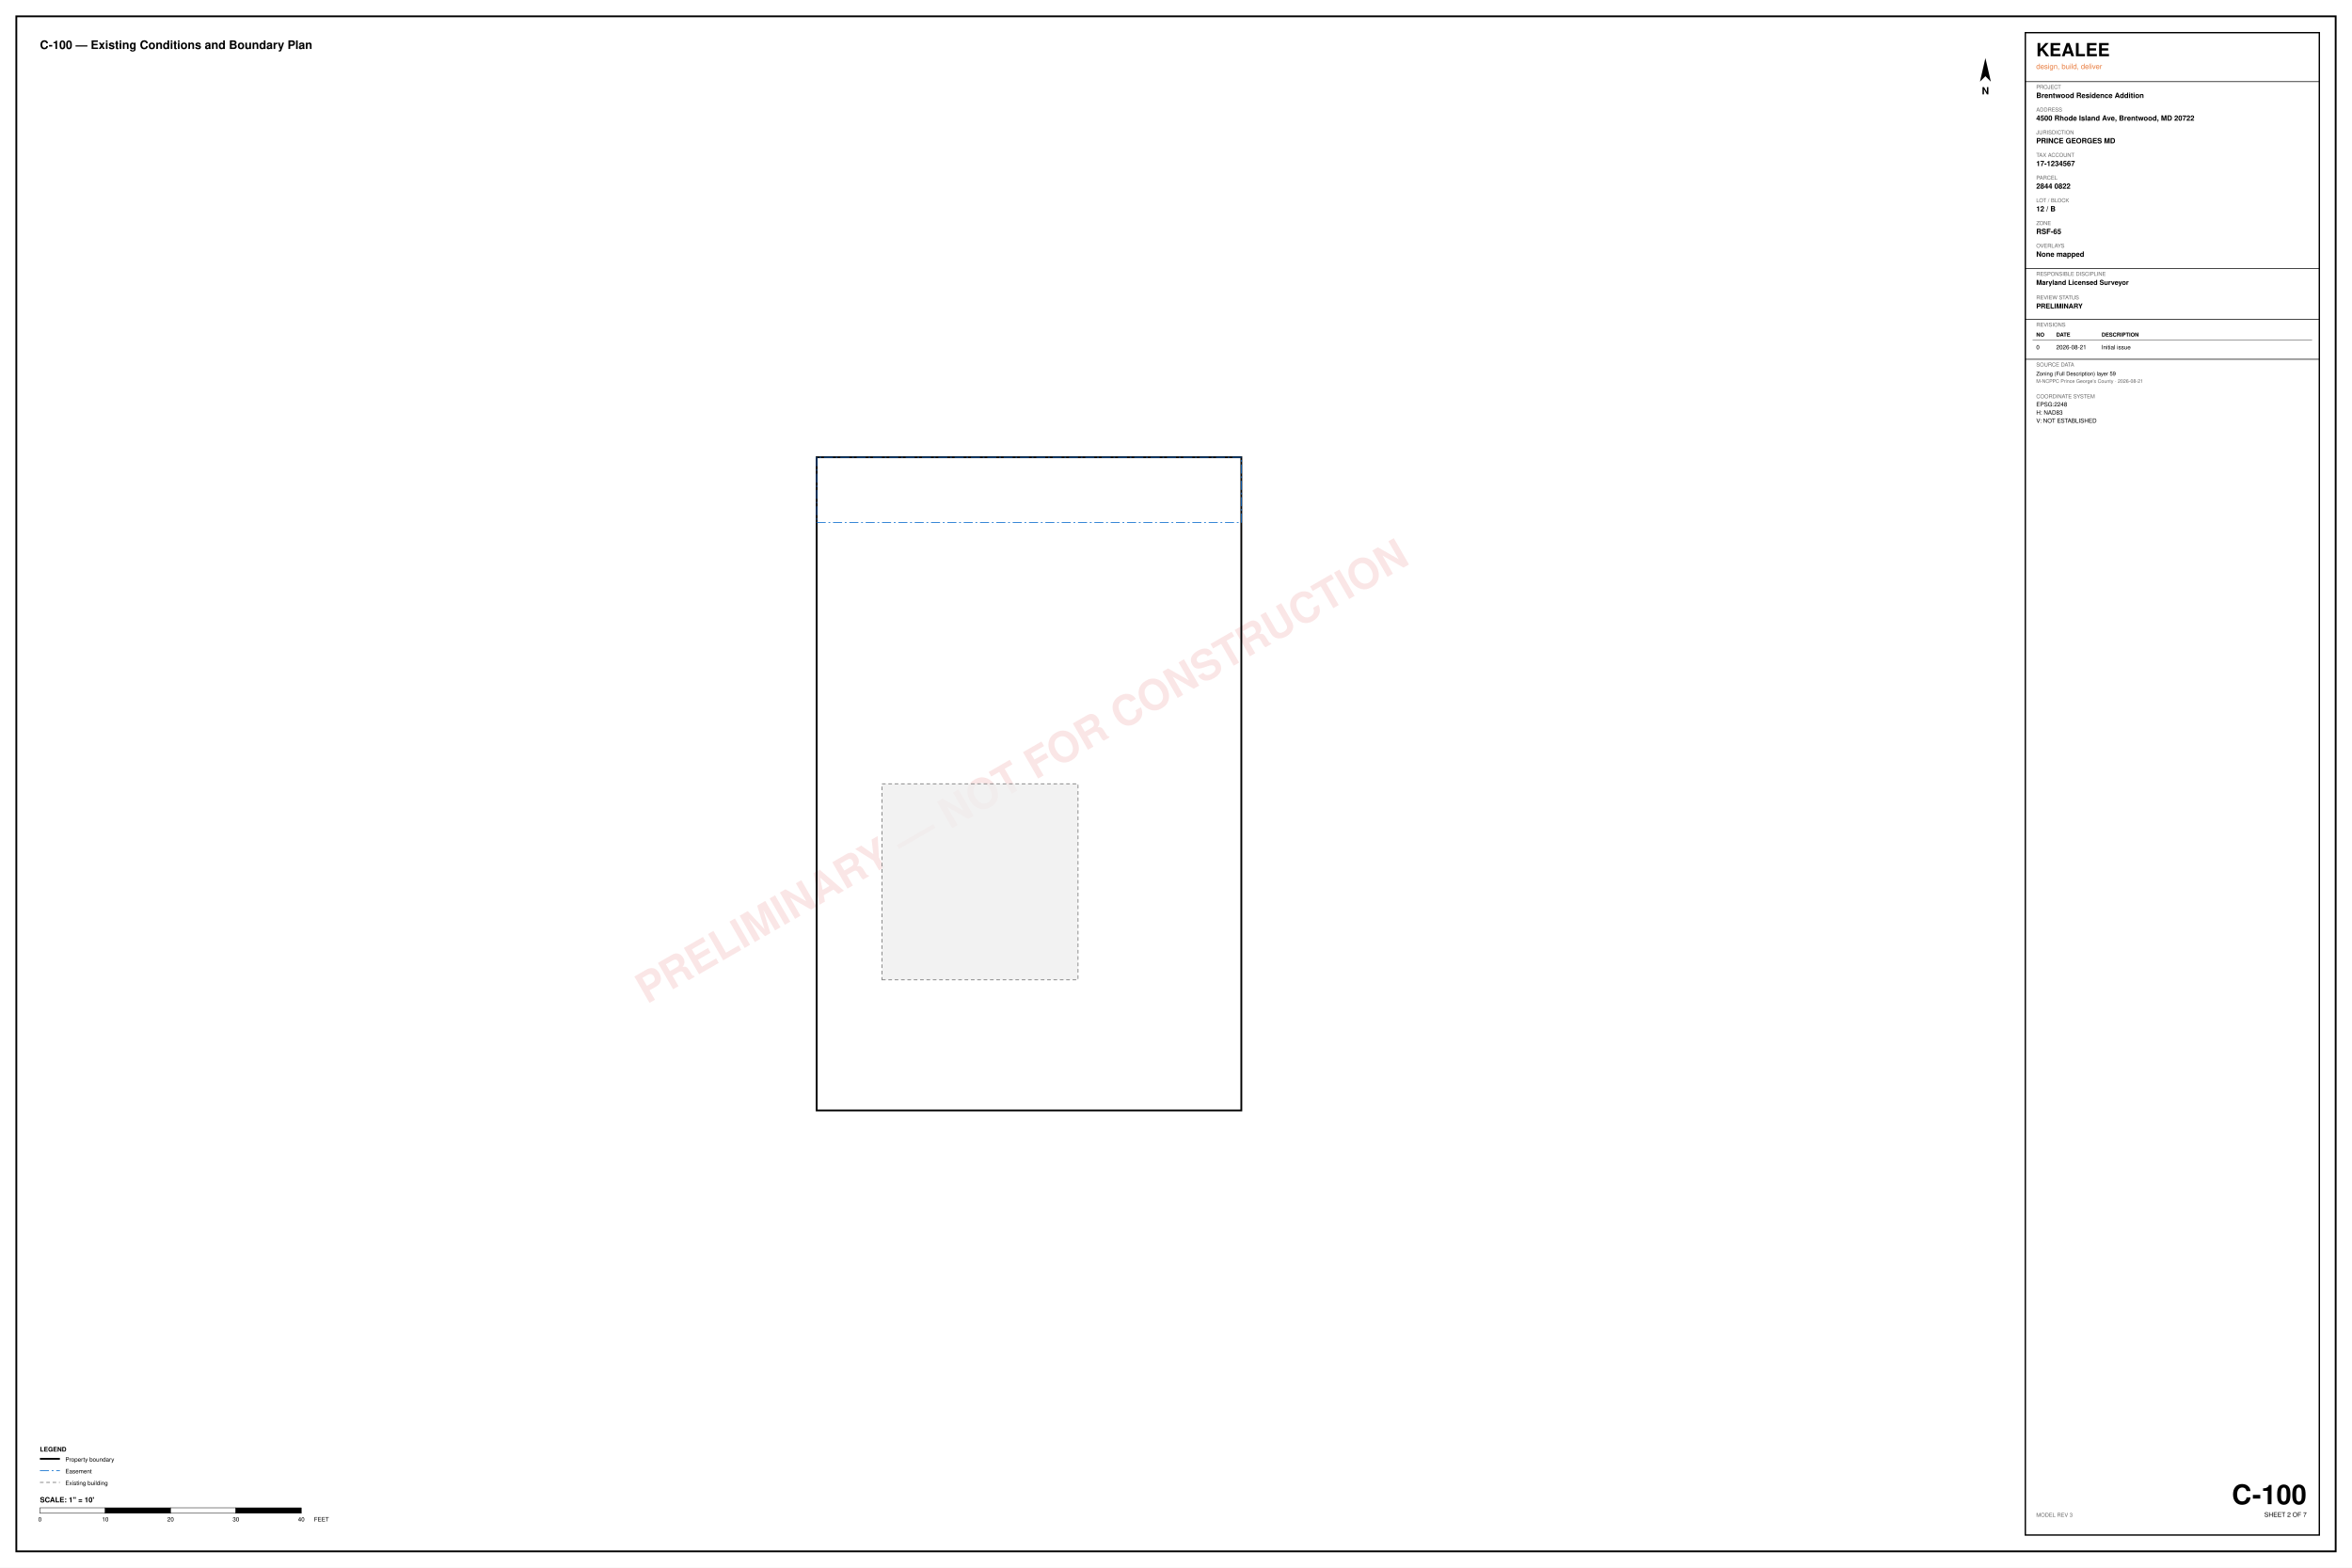
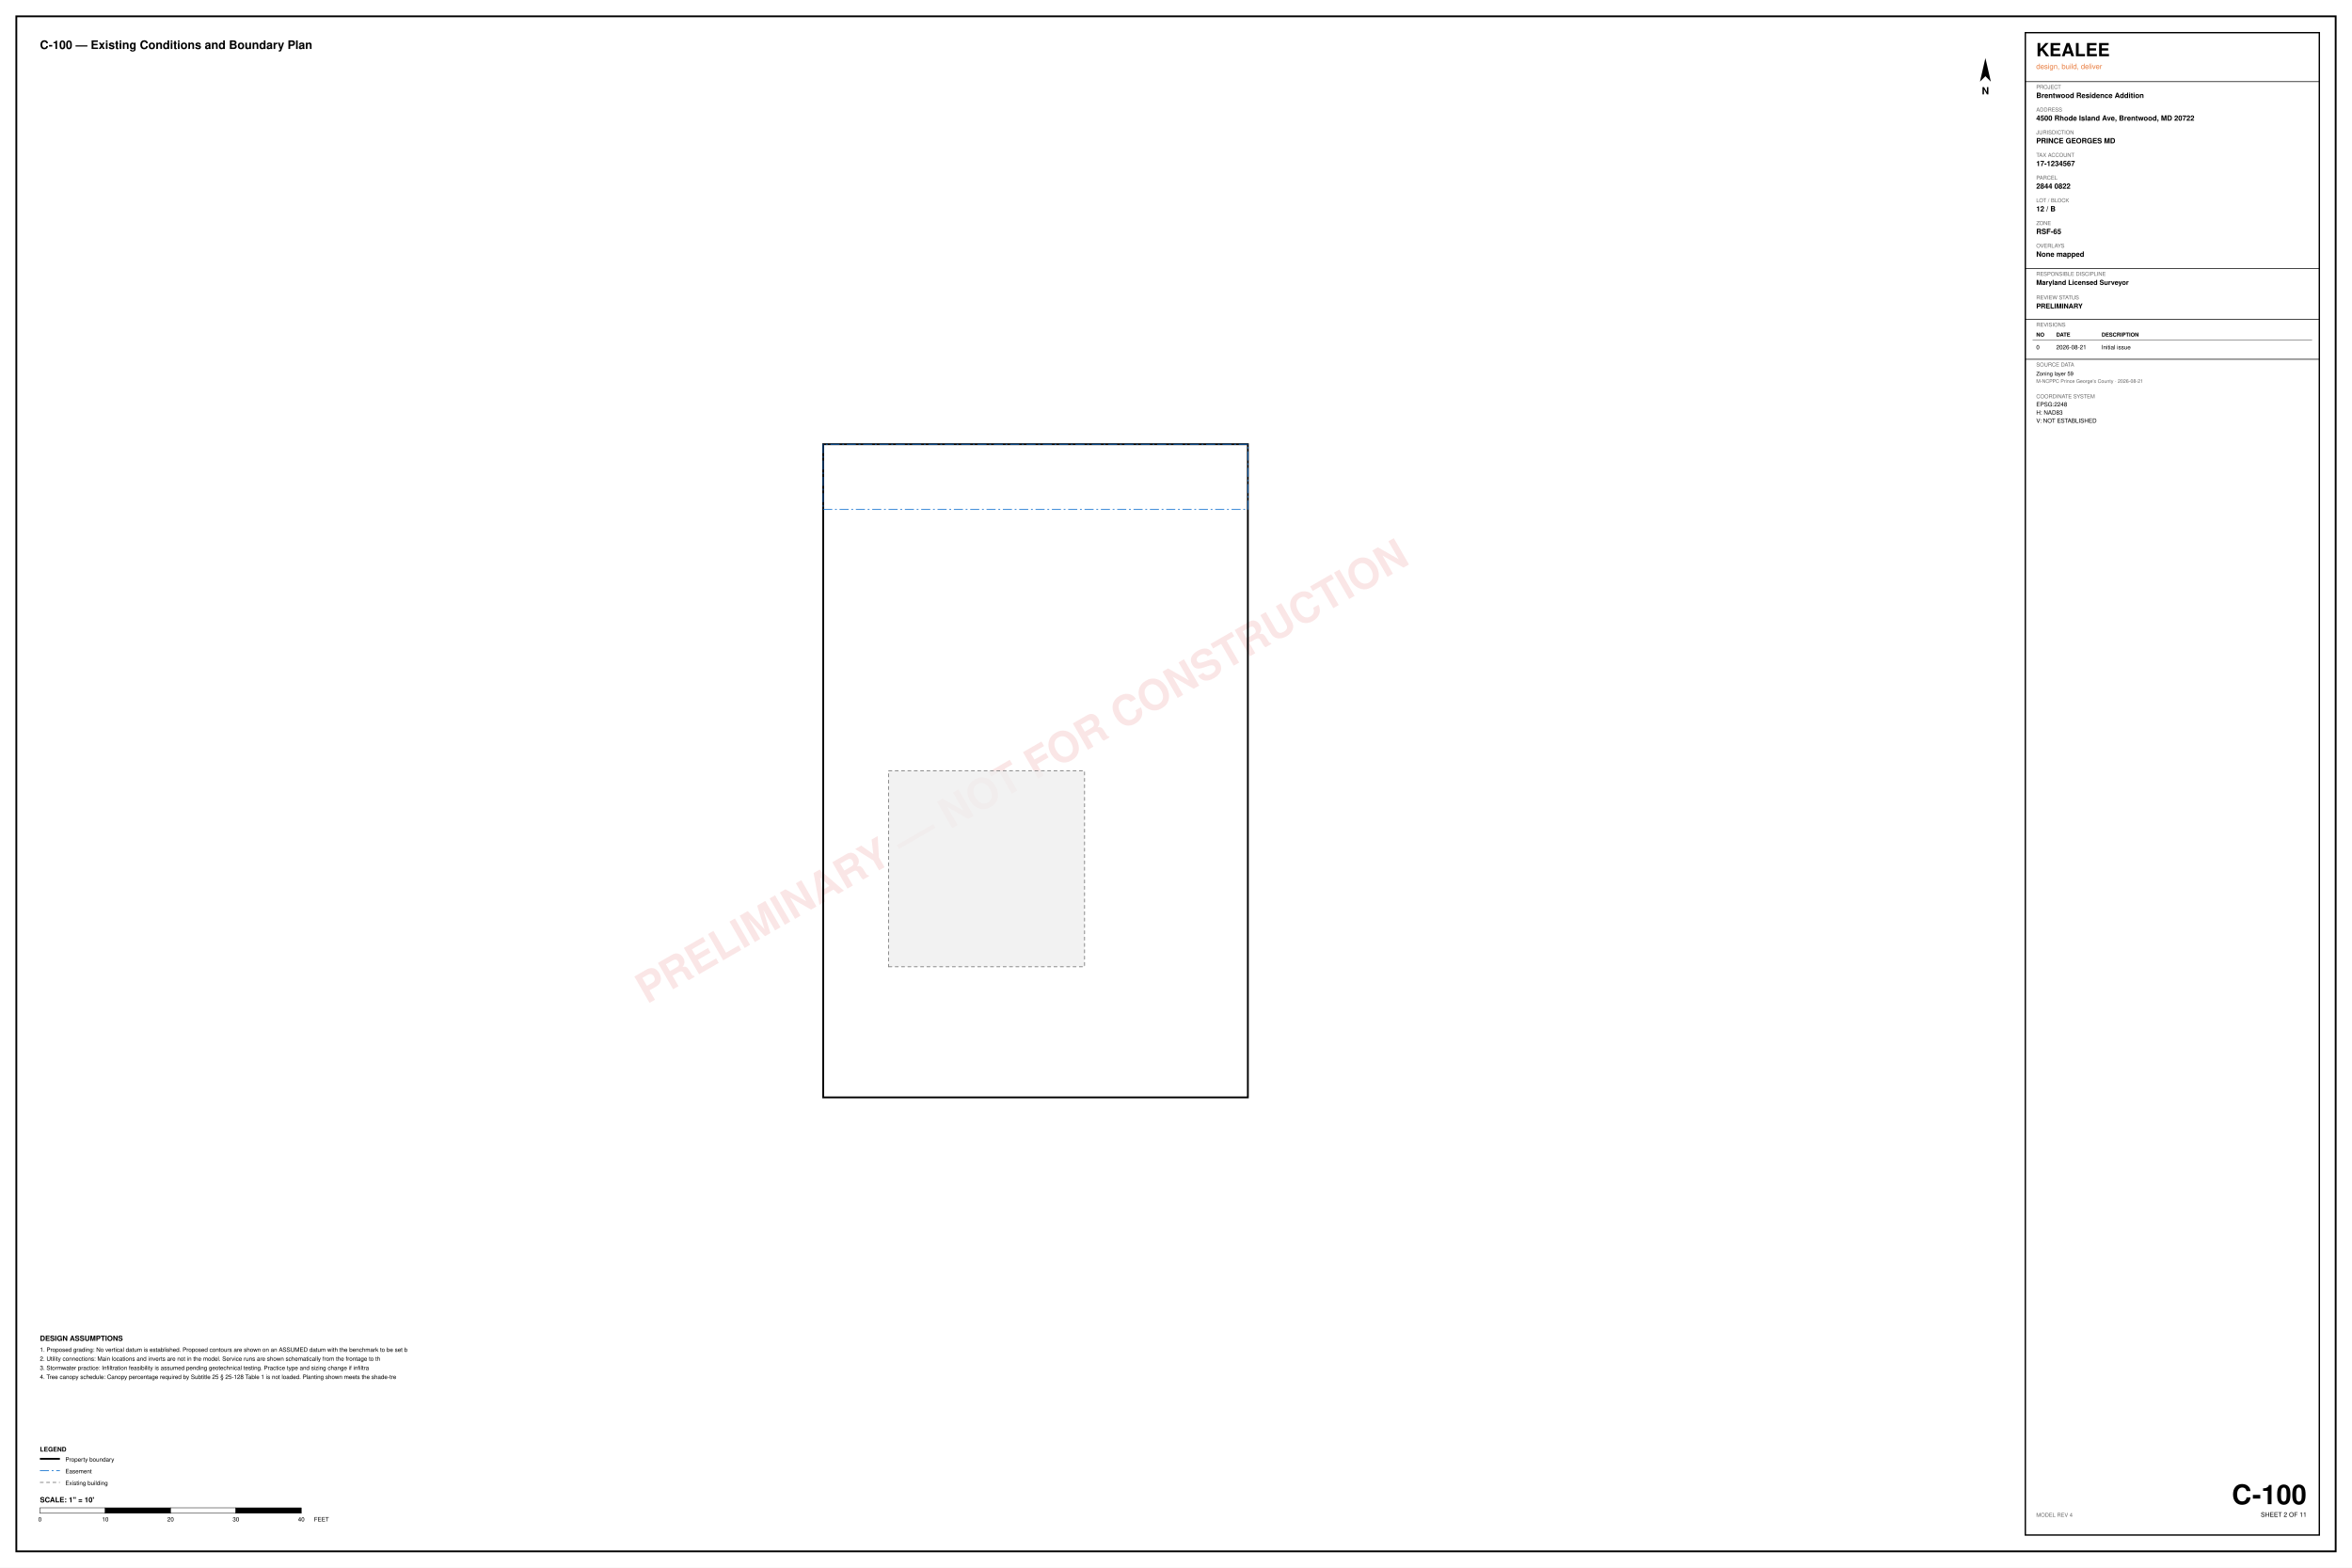
<svg xmlns="http://www.w3.org/2000/svg" width="2592" height="1728" viewBox="0 0 2592 1728">
  <rect width="100%" height="100%" fill="#fff" />
  <rect x="18" y="18" width="2556" height="1692" fill="none" stroke="#000" stroke-width="2" />
  <g transform="translate(1134,864) rotate(-30)" opacity="0.10">
    <text x="0" y="0" font-family="Helvetica, Arial, sans-serif" font-size="46" font-weight="bold" text-anchor="middle" fill="#c00">PRELIMINARY — NOT FOR CONSTRUCTION</text>
  </g>
-   <polygon points="900,1224 1368,1224 1368,504 900,504 900,1224" fill="none" stroke="#000" stroke-width="2" />
-   <polygon points="900,576 1368,576 1368,504 900,504 900,576" fill="none" stroke="#06c" stroke-width="0.8" stroke-dasharray="10,3,2,3" />
-   <polygon points="972,1080 1188,1080 1188,864 972,864 972,1080" fill="#eee" stroke="#888" stroke-width="1" stroke-dasharray="4,3" fill-opacity="0.8" />
+   <polygon points="907.2,1209.6 1375.2,1209.6 1375.2,489.6 907.2,489.6 907.2,1209.6" fill="none" stroke="#000" stroke-width="2" />
+   <polygon points="907.2,561.6 1375.2,561.6 1375.2,489.6 907.2,489.6 907.2,561.6" fill="none" stroke="#06c" stroke-width="0.8" stroke-dasharray="10,3,2,3" />
+   <polygon points="979.2,1065.6 1195.2,1065.6 1195.2,849.6 979.2,849.6 979.2,1065.6" fill="#eee" stroke="#888" stroke-width="1" stroke-dasharray="4,3" fill-opacity="0.8" />
  <text x="44" y="1600" font-family="Helvetica, Arial, sans-serif" font-size="7" font-weight="bold" fill="#000">LEGEND</text>
  <line x1="44" y1="1608" x2="66" y2="1608" stroke="#000" stroke-width="2" />
  <text x="72" y="1611" font-family="Helvetica, Arial, sans-serif" font-size="6.5" fill="#000">Property boundary</text>
  <line x1="44" y1="1621" x2="66" y2="1621" stroke="#06c" stroke-width="0.8" stroke-dasharray="10,3,2,3" />
  <text x="72" y="1624" font-family="Helvetica, Arial, sans-serif" font-size="6.5" fill="#000">Easement</text>
  <line x1="44" y1="1634" x2="66" y2="1634" stroke="#888" stroke-width="1" stroke-dasharray="4,3" />
  <text x="72" y="1637" font-family="Helvetica, Arial, sans-serif" font-size="6.5" fill="#000">Existing building</text>
+   <text x="44" y="1478" font-family="Helvetica, Arial, sans-serif" font-size="8" font-weight="bold" fill="#000">DESIGN ASSUMPTIONS</text>
+   <text x="44" y="1490" font-family="Helvetica, Arial, sans-serif" font-size="6.5" fill="#000">1. Proposed grading: No vertical datum is established. Proposed contours are shown on an ASSUMED datum with the benchmark to be set b</text>
+   <text x="44" y="1500" font-family="Helvetica, Arial, sans-serif" font-size="6.5" fill="#000">2. Utility connections: Main locations and inverts are not in the model. Service runs are shown schematically from the frontage to th</text>
+   <text x="44" y="1510" font-family="Helvetica, Arial, sans-serif" font-size="6.5" fill="#000">3. Stormwater practice: Infiltration feasibility is assumed pending geotechnical testing. Practice type and sizing change if infiltra</text>
+   <text x="44" y="1520" font-family="Helvetica, Arial, sans-serif" font-size="6.5" fill="#000">4. Tree canopy schedule: Canopy percentage required by Subtitle 25 § 25-128 Table 1 is not loaded. Planting shown meets the shade-tre</text>
  <text x="44" y="54" font-family="Helvetica, Arial, sans-serif" font-size="13" font-weight="bold" fill="#000">C-100 — Existing Conditions and Boundary Plan</text>
  <g transform="translate(2188,82)">
    <polygon points="0,-18 6,8 0,2 -6,8" fill="#000" />
    <text x="0" y="22" font-family="Helvetica, Arial, sans-serif" font-size="11" font-weight="bold" text-anchor="middle" fill="#000">N</text>
  </g>
  <text x="44" y="1656" font-family="Helvetica, Arial, sans-serif" font-size="8" font-weight="bold" fill="#000">SCALE: 1" = 10'</text>
  <rect x="44" y="1662" width="72" height="6" fill="#fff" stroke="#000" stroke-width="0.5" />
  <rect x="116" y="1662" width="72" height="6" fill="#000" stroke="#000" stroke-width="0.5" />
  <rect x="188" y="1662" width="72" height="6" fill="#fff" stroke="#000" stroke-width="0.5" />
  <rect x="260" y="1662" width="72" height="6" fill="#000" stroke="#000" stroke-width="0.5" />
  <text x="44" y="1677" font-family="Helvetica, Arial, sans-serif" font-size="6.5" text-anchor="middle" fill="#000">0</text>
  <text x="116" y="1677" font-family="Helvetica, Arial, sans-serif" font-size="6.5" text-anchor="middle" fill="#000">10</text>
  <text x="188" y="1677" font-family="Helvetica, Arial, sans-serif" font-size="6.5" text-anchor="middle" fill="#000">20</text>
  <text x="260" y="1677" font-family="Helvetica, Arial, sans-serif" font-size="6.5" text-anchor="middle" fill="#000">30</text>
  <text x="332" y="1677" font-family="Helvetica, Arial, sans-serif" font-size="6.5" text-anchor="middle" fill="#000">40</text>
  <text x="346" y="1677" font-family="Helvetica, Arial, sans-serif" font-size="6.5" fill="#000">FEET</text>
  <rect x="2232" y="36" width="324" height="1656" fill="none" stroke="#000" stroke-width="1.5" />
  <text x="2244" y="62" font-family="Helvetica, Arial, sans-serif" font-size="20" font-weight="bold" fill="#000">KEALEE</text>
  <text x="2244" y="76" font-family="Helvetica, Arial, sans-serif" font-size="8" fill="#E8793A">design, build, deliver</text>
  <line x1="2232" y1="90" x2="2556" y2="90" stroke="#000" stroke-width="0.75" />
  <text x="2244" y="98" font-family="Helvetica, Arial, sans-serif" font-size="6" fill="#666">PROJECT</text>
  <text x="2244" y="108" font-family="Helvetica, Arial, sans-serif" font-size="8" font-weight="bold" fill="#000">Brentwood Residence Addition</text>
  <text x="2244" y="123" font-family="Helvetica, Arial, sans-serif" font-size="6" fill="#666">ADDRESS</text>
  <text x="2244" y="133" font-family="Helvetica, Arial, sans-serif" font-size="8" font-weight="bold" fill="#000">4500 Rhode Island Ave, Brentwood, MD 20722</text>
  <text x="2244" y="148" font-family="Helvetica, Arial, sans-serif" font-size="6" fill="#666">JURISDICTION</text>
  <text x="2244" y="158" font-family="Helvetica, Arial, sans-serif" font-size="8" font-weight="bold" fill="#000">PRINCE GEORGES MD</text>
  <text x="2244" y="173" font-family="Helvetica, Arial, sans-serif" font-size="6" fill="#666">TAX ACCOUNT</text>
  <text x="2244" y="183" font-family="Helvetica, Arial, sans-serif" font-size="8" font-weight="bold" fill="#000">17-1234567</text>
  <text x="2244" y="198" font-family="Helvetica, Arial, sans-serif" font-size="6" fill="#666">PARCEL</text>
  <text x="2244" y="208" font-family="Helvetica, Arial, sans-serif" font-size="8" font-weight="bold" fill="#000">2844 0822</text>
  <text x="2244" y="223" font-family="Helvetica, Arial, sans-serif" font-size="6" fill="#666">LOT / BLOCK</text>
  <text x="2244" y="233" font-family="Helvetica, Arial, sans-serif" font-size="8" font-weight="bold" fill="#000">12 / B</text>
  <text x="2244" y="248" font-family="Helvetica, Arial, sans-serif" font-size="6" fill="#666">ZONE</text>
  <text x="2244" y="258" font-family="Helvetica, Arial, sans-serif" font-size="8" font-weight="bold" fill="#000">RSF-65</text>
  <text x="2244" y="273" font-family="Helvetica, Arial, sans-serif" font-size="6" fill="#666">OVERLAYS</text>
  <text x="2244" y="283" font-family="Helvetica, Arial, sans-serif" font-size="8" font-weight="bold" fill="#000">None mapped</text>
  <line x1="2232" y1="296" x2="2556" y2="296" stroke="#000" stroke-width="0.75" />
  <text x="2244" y="304" font-family="Helvetica, Arial, sans-serif" font-size="6" fill="#666">RESPONSIBLE DISCIPLINE</text>
  <text x="2244" y="314" font-family="Helvetica, Arial, sans-serif" font-size="7.5" font-weight="bold" fill="#000">Maryland Licensed Surveyor</text>
  <text x="2244" y="330" font-family="Helvetica, Arial, sans-serif" font-size="6" fill="#666">REVIEW STATUS</text>
  <text x="2244" y="340" font-family="Helvetica, Arial, sans-serif" font-size="7.5" font-weight="bold" fill="#000">PRELIMINARY</text>
  <line x1="2232" y1="352" x2="2556" y2="352" stroke="#000" stroke-width="0.75" />
  <text x="2244" y="360" font-family="Helvetica, Arial, sans-serif" font-size="6" fill="#666">REVISIONS</text>
  <text x="2244" y="371" font-family="Helvetica, Arial, sans-serif" font-size="6" font-weight="bold" fill="#000">NO</text>
  <text x="2266" y="371" font-family="Helvetica, Arial, sans-serif" font-size="6" font-weight="bold" fill="#000">DATE</text>
  <text x="2316" y="371" font-family="Helvetica, Arial, sans-serif" font-size="6" font-weight="bold" fill="#000">DESCRIPTION</text>
  <line x1="2240" y1="375" x2="2548" y2="375" stroke="#000" stroke-width="0.4" />
  <text x="2244" y="385" font-family="Helvetica, Arial, sans-serif" font-size="6.5" fill="#000">0</text>
  <text x="2266" y="385" font-family="Helvetica, Arial, sans-serif" font-size="6.5" fill="#000">2026-08-21</text>
  <text x="2316" y="385" font-family="Helvetica, Arial, sans-serif" font-size="6.5" fill="#000">Initial issue</text>
  <line x1="2232" y1="396" x2="2556" y2="396" stroke="#000" stroke-width="0.75" />
  <text x="2244" y="404" font-family="Helvetica, Arial, sans-serif" font-size="6" fill="#666">SOURCE DATA</text>
-   <text x="2244" y="414" font-family="Helvetica, Arial, sans-serif" font-size="6" fill="#000">Zoning (Full Description) layer 59</text>
+   <text x="2244" y="414" font-family="Helvetica, Arial, sans-serif" font-size="6" fill="#000">Zoning layer 59</text>
  <text x="2244" y="422" font-family="Helvetica, Arial, sans-serif" font-size="5.5" fill="#666">M-NCPPC Prince George's County · 2026-08-21</text>
  <text x="2244" y="439" font-family="Helvetica, Arial, sans-serif" font-size="6" fill="#666">COORDINATE SYSTEM</text>
  <text x="2244" y="448" font-family="Helvetica, Arial, sans-serif" font-size="6.5" fill="#000">EPSG:2248</text>
  <text x="2244" y="457" font-family="Helvetica, Arial, sans-serif" font-size="6.5" fill="#000">H: NAD83</text>
  <text x="2244" y="466" font-family="Helvetica, Arial, sans-serif" font-size="6.5" fill="#000">V: NOT ESTABLISHED</text>
  <text x="2542" y="1658" font-family="Helvetica, Arial, sans-serif" font-size="30" font-weight="bold" text-anchor="end" fill="#000">C-100</text>
-   <text x="2542" y="1672" font-family="Helvetica, Arial, sans-serif" font-size="7" text-anchor="end" fill="#000">SHEET 2 OF 7</text>
-   <text x="2244" y="1672" font-family="Helvetica, Arial, sans-serif" font-size="6" fill="#666">MODEL REV 3</text>
+   <text x="2542" y="1672" font-family="Helvetica, Arial, sans-serif" font-size="7" text-anchor="end" fill="#000">SHEET 2 OF 11</text>
+   <text x="2244" y="1672" font-family="Helvetica, Arial, sans-serif" font-size="6" fill="#666">MODEL REV 4</text>
</svg>
